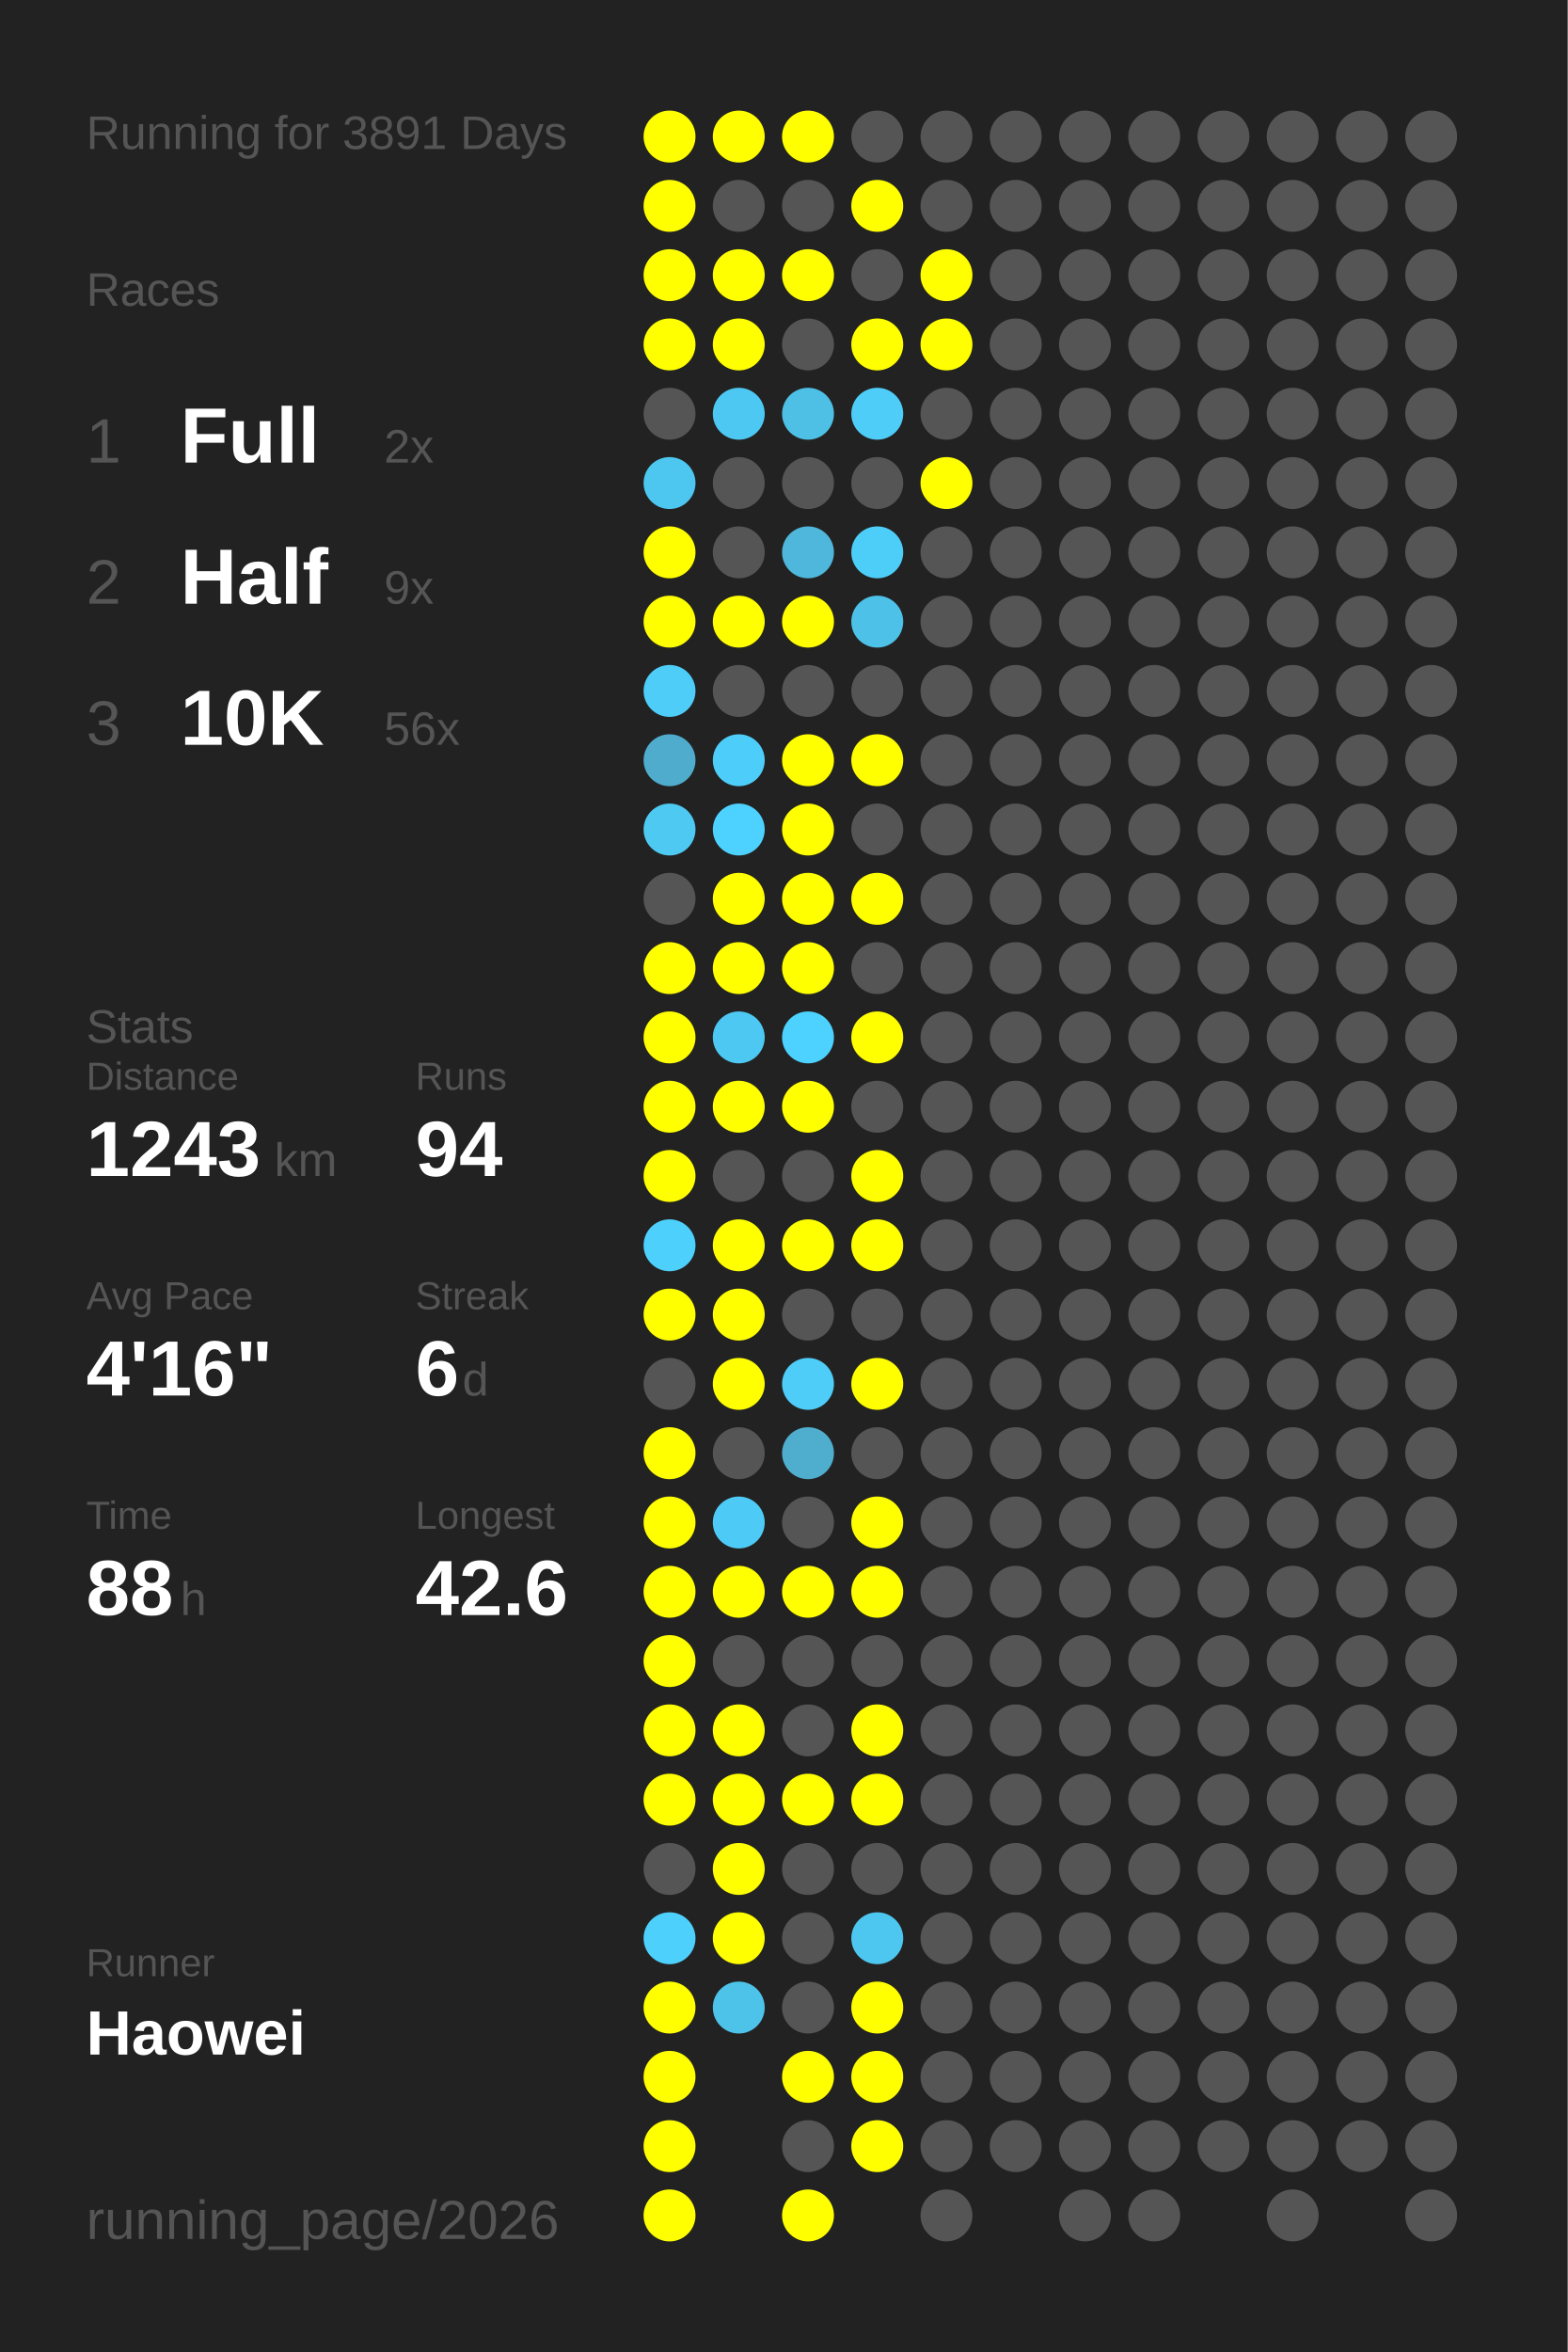
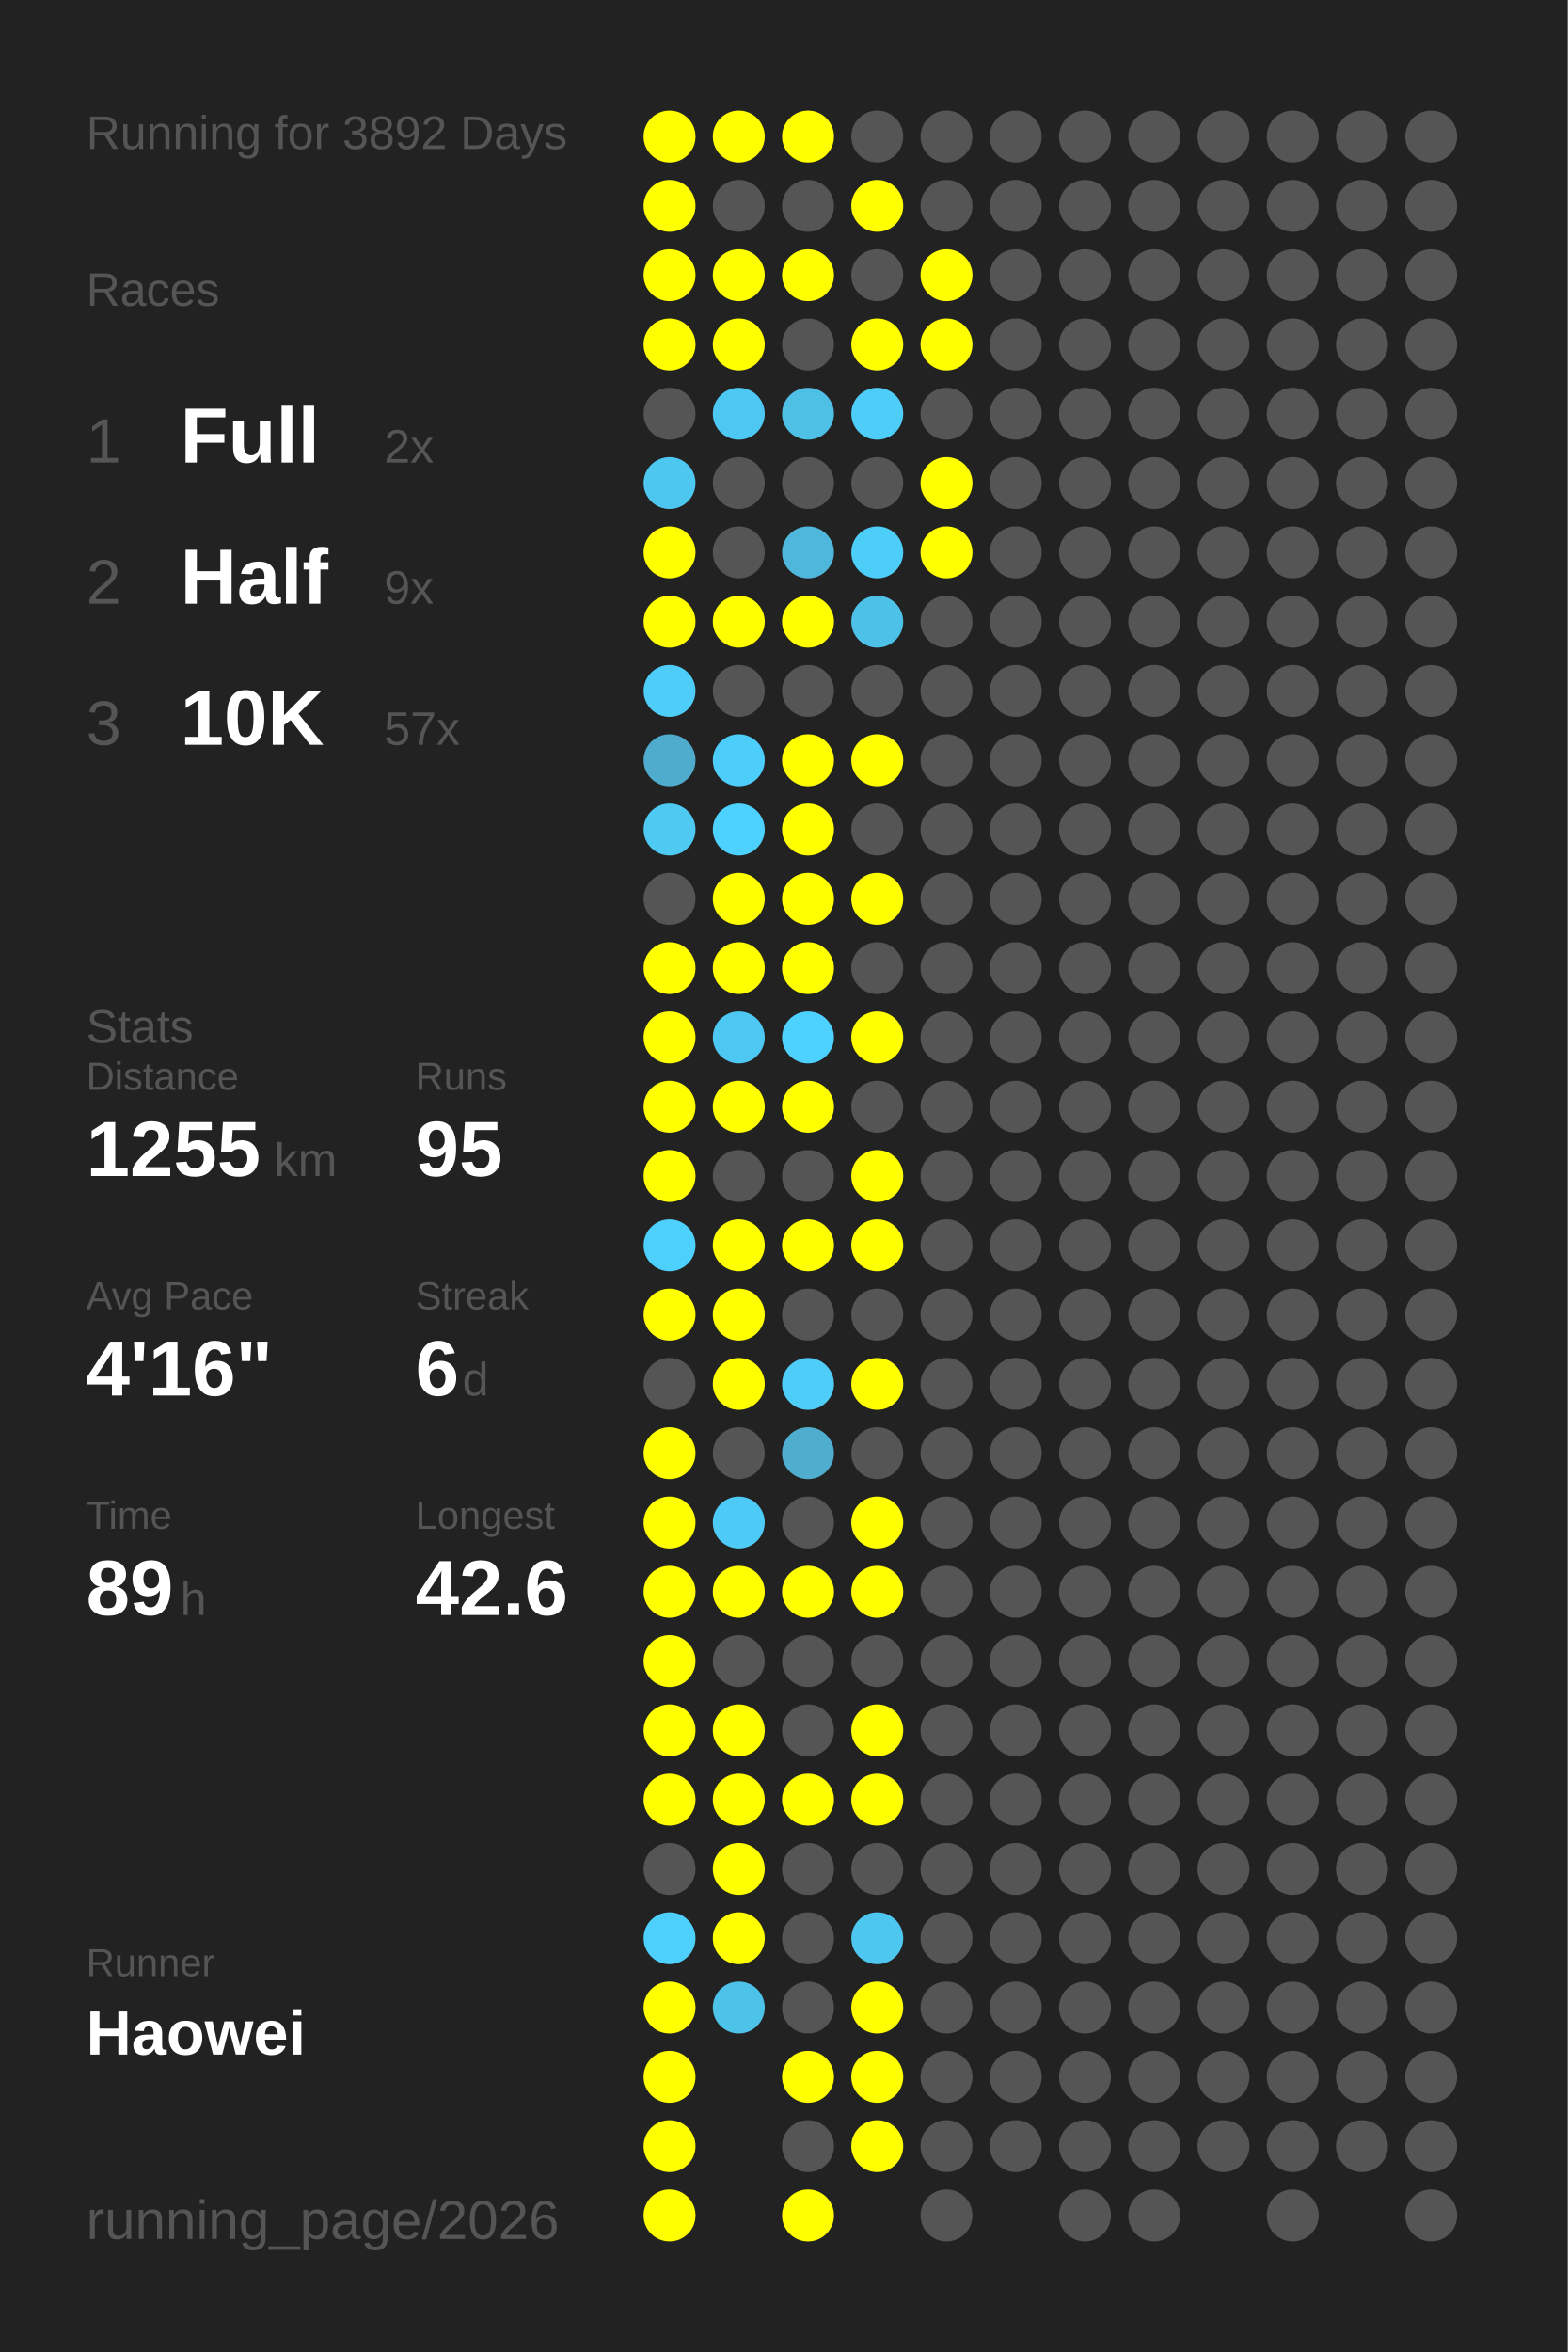
<svg xmlns="http://www.w3.org/2000/svg" baseProfile="full" height="300mm" version="1.1" viewBox="0,0,200,300" width="200mm">
  <defs />
  <rect fill="#222222" height="300" width="200" x="0" y="0" />
-   <text fill="#555555" style="font-size:6px; font-family:Arial;" x="11" y="19">Running for 3891 Days</text>
+   <text fill="#555555" style="font-size:6px; font-family:Arial;" x="11" y="19">Running for 3892 Days</text>
  <text fill="#555555" style="font-size:6px; font-family:Arial;" x="11" y="39">Races</text>
  <text fill="#555555" style="font-size:8px; font-family:Arial;" x="11" y="59">1</text>
  <text fill="#FFFFFF" style="font-size:10px; font-family:Arial; font-weight:bold;" x="23" y="59">Full</text>
  <text fill="#555555" style="font-size:6px; font-family:Arial;" x="49" y="59">2x</text>
  <text fill="#555555" style="font-size:8px; font-family:Arial;" x="11" y="77">2</text>
  <text fill="#FFFFFF" style="font-size:10px; font-family:Arial; font-weight:bold;" x="23" y="77">Half</text>
  <text fill="#555555" style="font-size:6px; font-family:Arial;" x="49" y="77">9x</text>
  <text fill="#555555" style="font-size:8px; font-family:Arial;" x="11" y="95">3</text>
  <text fill="#FFFFFF" style="font-size:10px; font-family:Arial; font-weight:bold;" x="23" y="95">10K</text>
-   <text fill="#555555" style="font-size:6px; font-family:Arial;" x="49" y="95">56x</text>
+   <text fill="#555555" style="font-size:6px; font-family:Arial;" x="49" y="95">57x</text>
  <text fill="#555555" style="font-size:6px; font-family:Arial;" x="11" y="133">Stats</text>
  <text fill="#555555" style="font-size:5px; font-family:Arial;" x="11" y="139">Distance</text>
-   <text fill="#FFFFFF" style="font-size:10px; font-family:Arial; font-weight:bold;" x="11" y="150">1243</text>
+   <text fill="#FFFFFF" style="font-size:10px; font-family:Arial; font-weight:bold;" x="11" y="150">1255</text>
  <text fill="#555555" style="font-size:6px; font-family:Arial;" x="35" y="150">km</text>
  <text fill="#555555" style="font-size:5px; font-family:Arial;" x="53" y="139">Runs</text>
-   <text fill="#FFFFFF" style="font-size:10px; font-family:Arial; font-weight:bold;" x="53" y="150">94</text>
+   <text fill="#FFFFFF" style="font-size:10px; font-family:Arial; font-weight:bold;" x="53" y="150">95</text>
  <text fill="#555555" style="font-size:5px; font-family:Arial;" x="11" y="167">Avg Pace</text>
  <text fill="#FFFFFF" style="font-size:10px; font-family:Arial; font-weight:bold;" x="11" y="178">4'16"</text>
  <text fill="#555555" style="font-size:5px; font-family:Arial;" x="53" y="167">Streak</text>
  <text fill="#FFFFFF" style="font-size:10px; font-family:Arial; font-weight:bold;" x="53" y="178">6</text>
  <text fill="#555555" style="font-size:6px; font-family:Arial;" x="59" y="178">d</text>
  <text fill="#555555" style="font-size:5px; font-family:Arial;" x="11" y="195">Time</text>
-   <text fill="#FFFFFF" style="font-size:10px; font-family:Arial; font-weight:bold;" x="11" y="206">88</text>
+   <text fill="#FFFFFF" style="font-size:10px; font-family:Arial; font-weight:bold;" x="11" y="206">89</text>
  <text fill="#555555" style="font-size:6px; font-family:Arial;" x="23" y="206">h</text>
  <text fill="#555555" style="font-size:5px; font-family:Arial;" x="53" y="195">Longest</text>
  <text fill="#FFFFFF" style="font-size:10px; font-family:Arial; font-weight:bold;" x="53" y="206">42.6</text>
  <text fill="#555555" style="font-size:5px; font-family:Arial;" x="11" y="252.065">Runner</text>
  <text fill="#FFFFFF" style="font-size:8px; font-family:Arial; font-weight:bold;" x="11" y="262.065">Haowei</text>
  <text fill="#555555" style="font-size:7px; font-family:Arial;" x="11" y="285.581">running_page/2026</text>
  <circle cx="85.417" cy="17.419" fill="#FFFF00" r="3.312" />
  <circle cx="85.417" cy="26.258" fill="#FFFF00" r="3.312" />
  <circle cx="85.417" cy="35.097" fill="#FFFF00" r="3.312" />
  <circle cx="85.417" cy="43.935" fill="#FFFF00" r="3.312" />
  <circle cx="85.417" cy="52.774" fill="#555555" r="3.312" />
  <circle cx="85.417" cy="61.613" fill="#4dc7f0" r="3.312" />
  <circle cx="85.417" cy="70.452" fill="#FFFF00" r="3.312" />
  <circle cx="85.417" cy="79.29" fill="#FFFF00" r="3.312" />
  <circle cx="85.417" cy="88.129" fill="#4dcdf8" r="3.312" />
  <circle cx="85.417" cy="96.968" fill="#4faccc" r="3.312" />
  <circle cx="85.417" cy="105.806" fill="#4dc9f2" r="3.312" />
  <circle cx="85.417" cy="114.645" fill="#555555" r="3.312" />
  <circle cx="85.417" cy="123.484" fill="#FFFF00" r="3.312" />
  <circle cx="85.417" cy="132.323" fill="#FFFF00" r="3.312" />
  <circle cx="85.417" cy="141.161" fill="#FFFF00" r="3.312" />
  <circle cx="85.417" cy="150" fill="#FFFF00" r="3.312" />
  <circle cx="85.417" cy="158.839" fill="#4dd0fc" r="3.312" />
  <circle cx="85.417" cy="167.677" fill="#FFFF00" r="3.312" />
  <circle cx="85.417" cy="176.516" fill="#555555" r="3.312" />
  <circle cx="85.417" cy="185.355" fill="#FFFF00" r="3.312" />
  <circle cx="85.417" cy="194.194" fill="#FFFF00" r="3.312" />
  <circle cx="85.417" cy="203.032" fill="#FFFF00" r="3.312" />
  <circle cx="85.417" cy="211.871" fill="#FFFF00" r="3.312" />
  <circle cx="85.417" cy="220.71" fill="#FFFF00" r="3.312" />
  <circle cx="85.417" cy="229.548" fill="#FFFF00" r="3.312" />
  <circle cx="85.417" cy="238.387" fill="#555555" r="3.312" />
  <circle cx="85.417" cy="247.226" fill="#4dd0fc" r="3.312" />
  <circle cx="85.417" cy="256.065" fill="#FFFF00" r="3.312" />
  <circle cx="85.417" cy="264.903" fill="#FFFF00" r="3.312" />
  <circle cx="85.417" cy="273.742" fill="#FFFF00" r="3.312" />
  <circle cx="85.417" cy="282.581" fill="#FFFF00" r="3.312" />
  <circle cx="94.25" cy="17.419" fill="#FFFF00" r="3.312" />
  <circle cx="94.25" cy="26.258" fill="#555555" r="3.312" />
  <circle cx="94.25" cy="35.097" fill="#FFFF00" r="3.312" />
  <circle cx="94.25" cy="43.935" fill="#FFFF00" r="3.312" />
  <circle cx="94.25" cy="52.774" fill="#4dc8f2" r="3.312" />
  <circle cx="94.25" cy="61.613" fill="#555555" r="3.312" />
  <circle cx="94.25" cy="70.452" fill="#555555" r="3.312" />
  <circle cx="94.25" cy="79.29" fill="#FFFF00" r="3.312" />
  <circle cx="94.25" cy="88.129" fill="#555555" r="3.312" />
  <circle cx="94.25" cy="96.968" fill="#4dcefa" r="3.312" />
  <circle cx="94.25" cy="105.806" fill="#4dd1fe" r="3.312" />
  <circle cx="94.25" cy="114.645" fill="#FFFF00" r="3.312" />
  <circle cx="94.25" cy="123.484" fill="#FFFF00" r="3.312" />
  <circle cx="94.25" cy="132.323" fill="#4dc8f2" r="3.312" />
  <circle cx="94.25" cy="141.161" fill="#FFFF00" r="3.312" />
  <circle cx="94.25" cy="150" fill="#555555" r="3.312" />
  <circle cx="94.25" cy="158.839" fill="#FFFF00" r="3.312" />
  <circle cx="94.25" cy="167.677" fill="#FFFF00" r="3.312" />
  <circle cx="94.25" cy="176.516" fill="#FFFF00" r="3.312" />
  <circle cx="94.25" cy="185.355" fill="#555555" r="3.312" />
  <circle cx="94.25" cy="194.194" fill="#4dcbf6" r="3.312" />
  <circle cx="94.25" cy="203.032" fill="#FFFF00" r="3.312" />
  <circle cx="94.25" cy="211.871" fill="#555555" r="3.312" />
  <circle cx="94.25" cy="220.71" fill="#FFFF00" r="3.312" />
  <circle cx="94.25" cy="229.548" fill="#FFFF00" r="3.312" />
  <circle cx="94.25" cy="238.387" fill="#FFFF00" r="3.312" />
  <circle cx="94.25" cy="247.226" fill="#FFFF00" r="3.312" />
  <circle cx="94.25" cy="256.065" fill="#4dc3ea" r="3.312" />
  <circle cx="103.083" cy="17.419" fill="#FFFF00" r="3.312" />
  <circle cx="103.083" cy="26.258" fill="#555555" r="3.312" />
  <circle cx="103.083" cy="35.097" fill="#FFFF00" r="3.312" />
  <circle cx="103.083" cy="43.935" fill="#555555" r="3.312" />
  <circle cx="103.083" cy="52.774" fill="#4ebfe5" r="3.312" />
  <circle cx="103.083" cy="61.613" fill="#555555" r="3.312" />
  <circle cx="103.083" cy="70.452" fill="#4eb7db" r="3.312" />
  <circle cx="103.083" cy="79.29" fill="#FFFF00" r="3.312" />
  <circle cx="103.083" cy="88.129" fill="#555555" r="3.312" />
  <circle cx="103.083" cy="96.968" fill="#FFFF00" r="3.312" />
  <circle cx="103.083" cy="105.806" fill="#FFFF00" r="3.312" />
  <circle cx="103.083" cy="114.645" fill="#FFFF00" r="3.312" />
  <circle cx="103.083" cy="123.484" fill="#FFFF00" r="3.312" />
  <circle cx="103.083" cy="132.323" fill="#4dd1fe" r="3.312" />
  <circle cx="103.083" cy="141.161" fill="#FFFF00" r="3.312" />
  <circle cx="103.083" cy="150" fill="#555555" r="3.312" />
  <circle cx="103.083" cy="158.839" fill="#FFFF00" r="3.312" />
  <circle cx="103.083" cy="167.677" fill="#555555" r="3.312" />
  <circle cx="103.083" cy="176.516" fill="#4dcdf8" r="3.312" />
  <circle cx="103.083" cy="185.355" fill="#4fadcd" r="3.312" />
  <circle cx="103.083" cy="194.194" fill="#555555" r="3.312" />
  <circle cx="103.083" cy="203.032" fill="#FFFF00" r="3.312" />
  <circle cx="103.083" cy="211.871" fill="#555555" r="3.312" />
  <circle cx="103.083" cy="220.71" fill="#555555" r="3.312" />
  <circle cx="103.083" cy="229.548" fill="#FFFF00" r="3.312" />
  <circle cx="103.083" cy="238.387" fill="#555555" r="3.312" />
  <circle cx="103.083" cy="247.226" fill="#555555" r="3.312" />
  <circle cx="103.083" cy="256.065" fill="#555555" r="3.312" />
  <circle cx="103.083" cy="264.903" fill="#FFFF00" r="3.312" />
  <circle cx="103.083" cy="273.742" fill="#555555" r="3.312" />
  <circle cx="103.083" cy="282.581" fill="#FFFF00" r="3.312" />
  <circle cx="111.917" cy="17.419" fill="#555555" r="3.312" />
  <circle cx="111.917" cy="26.258" fill="#FFFF00" r="3.312" />
  <circle cx="111.917" cy="35.097" fill="#555555" r="3.312" />
  <circle cx="111.917" cy="43.935" fill="#FFFF00" r="3.312" />
  <circle cx="111.917" cy="52.774" fill="#4dcdf8" r="3.312" />
  <circle cx="111.917" cy="61.613" fill="#555555" r="3.312" />
  <circle cx="111.917" cy="70.452" fill="#4dcef9" r="3.312" />
  <circle cx="111.917" cy="79.29" fill="#4ec1e8" r="3.312" />
  <circle cx="111.917" cy="88.129" fill="#555555" r="3.312" />
  <circle cx="111.917" cy="96.968" fill="#FFFF00" r="3.312" />
  <circle cx="111.917" cy="105.806" fill="#555555" r="3.312" />
  <circle cx="111.917" cy="114.645" fill="#FFFF00" r="3.312" />
  <circle cx="111.917" cy="123.484" fill="#555555" r="3.312" />
  <circle cx="111.917" cy="132.323" fill="#FFFF00" r="3.312" />
  <circle cx="111.917" cy="141.161" fill="#555555" r="3.312" />
  <circle cx="111.917" cy="150" fill="#FFFF00" r="3.312" />
  <circle cx="111.917" cy="158.839" fill="#FFFF00" r="3.312" />
  <circle cx="111.917" cy="167.677" fill="#555555" r="3.312" />
  <circle cx="111.917" cy="176.516" fill="#FFFF00" r="3.312" />
  <circle cx="111.917" cy="185.355" fill="#555555" r="3.312" />
  <circle cx="111.917" cy="194.194" fill="#FFFF00" r="3.312" />
  <circle cx="111.917" cy="203.032" fill="#FFFF00" r="3.312" />
  <circle cx="111.917" cy="211.871" fill="#555555" r="3.312" />
  <circle cx="111.917" cy="220.71" fill="#FFFF00" r="3.312" />
  <circle cx="111.917" cy="229.548" fill="#FFFF00" r="3.312" />
  <circle cx="111.917" cy="238.387" fill="#555555" r="3.312" />
  <circle cx="111.917" cy="247.226" fill="#4dc7f0" r="3.312" />
  <circle cx="111.917" cy="256.065" fill="#FFFF00" r="3.312" />
  <circle cx="111.917" cy="264.903" fill="#FFFF00" r="3.312" />
  <circle cx="111.917" cy="273.742" fill="#FFFF00" r="3.312" />
  <circle cx="120.75" cy="17.419" fill="#555555" r="3.312" />
  <circle cx="120.75" cy="26.258" fill="#555555" r="3.312" />
  <circle cx="120.75" cy="35.097" fill="#FFFF00" r="3.312" />
  <circle cx="120.75" cy="43.935" fill="#FFFF00" r="3.312" />
  <circle cx="120.75" cy="52.774" fill="#555555" r="3.312" />
  <circle cx="120.75" cy="61.613" fill="#FFFF00" r="3.312" />
-   <circle cx="120.75" cy="70.452" fill="#555555" r="3.312" />
+   <circle cx="120.75" cy="70.452" fill="#FFFF00" r="3.312" />
  <circle cx="120.75" cy="79.29" fill="#555555" r="3.312" />
  <circle cx="120.75" cy="88.129" fill="#555555" r="3.312" />
  <circle cx="120.75" cy="96.968" fill="#555555" r="3.312" />
  <circle cx="120.75" cy="105.806" fill="#555555" r="3.312" />
  <circle cx="120.75" cy="114.645" fill="#555555" r="3.312" />
  <circle cx="120.75" cy="123.484" fill="#555555" r="3.312" />
  <circle cx="120.75" cy="132.323" fill="#555555" r="3.312" />
  <circle cx="120.75" cy="141.161" fill="#555555" r="3.312" />
  <circle cx="120.75" cy="150" fill="#555555" r="3.312" />
  <circle cx="120.75" cy="158.839" fill="#555555" r="3.312" />
  <circle cx="120.75" cy="167.677" fill="#555555" r="3.312" />
  <circle cx="120.75" cy="176.516" fill="#555555" r="3.312" />
  <circle cx="120.75" cy="185.355" fill="#555555" r="3.312" />
  <circle cx="120.75" cy="194.194" fill="#555555" r="3.312" />
  <circle cx="120.75" cy="203.032" fill="#555555" r="3.312" />
  <circle cx="120.75" cy="211.871" fill="#555555" r="3.312" />
  <circle cx="120.75" cy="220.71" fill="#555555" r="3.312" />
  <circle cx="120.75" cy="229.548" fill="#555555" r="3.312" />
  <circle cx="120.75" cy="238.387" fill="#555555" r="3.312" />
  <circle cx="120.75" cy="247.226" fill="#555555" r="3.312" />
  <circle cx="120.75" cy="256.065" fill="#555555" r="3.312" />
  <circle cx="120.75" cy="264.903" fill="#555555" r="3.312" />
  <circle cx="120.75" cy="273.742" fill="#555555" r="3.312" />
  <circle cx="120.75" cy="282.581" fill="#555555" r="3.312" />
  <circle cx="129.583" cy="17.419" fill="#555555" r="3.312" />
  <circle cx="129.583" cy="26.258" fill="#555555" r="3.312" />
  <circle cx="129.583" cy="35.097" fill="#555555" r="3.312" />
  <circle cx="129.583" cy="43.935" fill="#555555" r="3.312" />
  <circle cx="129.583" cy="52.774" fill="#555555" r="3.312" />
  <circle cx="129.583" cy="61.613" fill="#555555" r="3.312" />
  <circle cx="129.583" cy="70.452" fill="#555555" r="3.312" />
  <circle cx="129.583" cy="79.29" fill="#555555" r="3.312" />
  <circle cx="129.583" cy="88.129" fill="#555555" r="3.312" />
  <circle cx="129.583" cy="96.968" fill="#555555" r="3.312" />
  <circle cx="129.583" cy="105.806" fill="#555555" r="3.312" />
  <circle cx="129.583" cy="114.645" fill="#555555" r="3.312" />
  <circle cx="129.583" cy="123.484" fill="#555555" r="3.312" />
  <circle cx="129.583" cy="132.323" fill="#555555" r="3.312" />
  <circle cx="129.583" cy="141.161" fill="#555555" r="3.312" />
  <circle cx="129.583" cy="150" fill="#555555" r="3.312" />
  <circle cx="129.583" cy="158.839" fill="#555555" r="3.312" />
  <circle cx="129.583" cy="167.677" fill="#555555" r="3.312" />
  <circle cx="129.583" cy="176.516" fill="#555555" r="3.312" />
  <circle cx="129.583" cy="185.355" fill="#555555" r="3.312" />
  <circle cx="129.583" cy="194.194" fill="#555555" r="3.312" />
  <circle cx="129.583" cy="203.032" fill="#555555" r="3.312" />
  <circle cx="129.583" cy="211.871" fill="#555555" r="3.312" />
  <circle cx="129.583" cy="220.71" fill="#555555" r="3.312" />
  <circle cx="129.583" cy="229.548" fill="#555555" r="3.312" />
  <circle cx="129.583" cy="238.387" fill="#555555" r="3.312" />
  <circle cx="129.583" cy="247.226" fill="#555555" r="3.312" />
  <circle cx="129.583" cy="256.065" fill="#555555" r="3.312" />
  <circle cx="129.583" cy="264.903" fill="#555555" r="3.312" />
  <circle cx="129.583" cy="273.742" fill="#555555" r="3.312" />
  <circle cx="138.417" cy="17.419" fill="#555555" r="3.312" />
  <circle cx="138.417" cy="26.258" fill="#555555" r="3.312" />
  <circle cx="138.417" cy="35.097" fill="#555555" r="3.312" />
  <circle cx="138.417" cy="43.935" fill="#555555" r="3.312" />
  <circle cx="138.417" cy="52.774" fill="#555555" r="3.312" />
  <circle cx="138.417" cy="61.613" fill="#555555" r="3.312" />
  <circle cx="138.417" cy="70.452" fill="#555555" r="3.312" />
  <circle cx="138.417" cy="79.29" fill="#555555" r="3.312" />
  <circle cx="138.417" cy="88.129" fill="#555555" r="3.312" />
  <circle cx="138.417" cy="96.968" fill="#555555" r="3.312" />
  <circle cx="138.417" cy="105.806" fill="#555555" r="3.312" />
  <circle cx="138.417" cy="114.645" fill="#555555" r="3.312" />
  <circle cx="138.417" cy="123.484" fill="#555555" r="3.312" />
  <circle cx="138.417" cy="132.323" fill="#555555" r="3.312" />
  <circle cx="138.417" cy="141.161" fill="#555555" r="3.312" />
  <circle cx="138.417" cy="150" fill="#555555" r="3.312" />
  <circle cx="138.417" cy="158.839" fill="#555555" r="3.312" />
  <circle cx="138.417" cy="167.677" fill="#555555" r="3.312" />
  <circle cx="138.417" cy="176.516" fill="#555555" r="3.312" />
  <circle cx="138.417" cy="185.355" fill="#555555" r="3.312" />
  <circle cx="138.417" cy="194.194" fill="#555555" r="3.312" />
  <circle cx="138.417" cy="203.032" fill="#555555" r="3.312" />
  <circle cx="138.417" cy="211.871" fill="#555555" r="3.312" />
  <circle cx="138.417" cy="220.71" fill="#555555" r="3.312" />
  <circle cx="138.417" cy="229.548" fill="#555555" r="3.312" />
  <circle cx="138.417" cy="238.387" fill="#555555" r="3.312" />
  <circle cx="138.417" cy="247.226" fill="#555555" r="3.312" />
  <circle cx="138.417" cy="256.065" fill="#555555" r="3.312" />
  <circle cx="138.417" cy="264.903" fill="#555555" r="3.312" />
  <circle cx="138.417" cy="273.742" fill="#555555" r="3.312" />
  <circle cx="138.417" cy="282.581" fill="#555555" r="3.312" />
  <circle cx="147.25" cy="17.419" fill="#555555" r="3.312" />
  <circle cx="147.25" cy="26.258" fill="#555555" r="3.312" />
  <circle cx="147.25" cy="35.097" fill="#555555" r="3.312" />
  <circle cx="147.25" cy="43.935" fill="#555555" r="3.312" />
  <circle cx="147.25" cy="52.774" fill="#555555" r="3.312" />
  <circle cx="147.25" cy="61.613" fill="#555555" r="3.312" />
  <circle cx="147.25" cy="70.452" fill="#555555" r="3.312" />
  <circle cx="147.25" cy="79.29" fill="#555555" r="3.312" />
  <circle cx="147.25" cy="88.129" fill="#555555" r="3.312" />
  <circle cx="147.25" cy="96.968" fill="#555555" r="3.312" />
  <circle cx="147.25" cy="105.806" fill="#555555" r="3.312" />
  <circle cx="147.25" cy="114.645" fill="#555555" r="3.312" />
  <circle cx="147.25" cy="123.484" fill="#555555" r="3.312" />
  <circle cx="147.25" cy="132.323" fill="#555555" r="3.312" />
  <circle cx="147.25" cy="141.161" fill="#555555" r="3.312" />
  <circle cx="147.25" cy="150" fill="#555555" r="3.312" />
  <circle cx="147.25" cy="158.839" fill="#555555" r="3.312" />
  <circle cx="147.25" cy="167.677" fill="#555555" r="3.312" />
  <circle cx="147.25" cy="176.516" fill="#555555" r="3.312" />
  <circle cx="147.25" cy="185.355" fill="#555555" r="3.312" />
  <circle cx="147.25" cy="194.194" fill="#555555" r="3.312" />
  <circle cx="147.25" cy="203.032" fill="#555555" r="3.312" />
  <circle cx="147.25" cy="211.871" fill="#555555" r="3.312" />
  <circle cx="147.25" cy="220.71" fill="#555555" r="3.312" />
  <circle cx="147.25" cy="229.548" fill="#555555" r="3.312" />
  <circle cx="147.25" cy="238.387" fill="#555555" r="3.312" />
  <circle cx="147.25" cy="247.226" fill="#555555" r="3.312" />
  <circle cx="147.25" cy="256.065" fill="#555555" r="3.312" />
  <circle cx="147.25" cy="264.903" fill="#555555" r="3.312" />
  <circle cx="147.25" cy="273.742" fill="#555555" r="3.312" />
  <circle cx="147.25" cy="282.581" fill="#555555" r="3.312" />
  <circle cx="156.083" cy="17.419" fill="#555555" r="3.312" />
  <circle cx="156.083" cy="26.258" fill="#555555" r="3.312" />
  <circle cx="156.083" cy="35.097" fill="#555555" r="3.312" />
  <circle cx="156.083" cy="43.935" fill="#555555" r="3.312" />
  <circle cx="156.083" cy="52.774" fill="#555555" r="3.312" />
  <circle cx="156.083" cy="61.613" fill="#555555" r="3.312" />
  <circle cx="156.083" cy="70.452" fill="#555555" r="3.312" />
  <circle cx="156.083" cy="79.29" fill="#555555" r="3.312" />
  <circle cx="156.083" cy="88.129" fill="#555555" r="3.312" />
  <circle cx="156.083" cy="96.968" fill="#555555" r="3.312" />
  <circle cx="156.083" cy="105.806" fill="#555555" r="3.312" />
  <circle cx="156.083" cy="114.645" fill="#555555" r="3.312" />
  <circle cx="156.083" cy="123.484" fill="#555555" r="3.312" />
  <circle cx="156.083" cy="132.323" fill="#555555" r="3.312" />
  <circle cx="156.083" cy="141.161" fill="#555555" r="3.312" />
  <circle cx="156.083" cy="150" fill="#555555" r="3.312" />
  <circle cx="156.083" cy="158.839" fill="#555555" r="3.312" />
  <circle cx="156.083" cy="167.677" fill="#555555" r="3.312" />
  <circle cx="156.083" cy="176.516" fill="#555555" r="3.312" />
  <circle cx="156.083" cy="185.355" fill="#555555" r="3.312" />
  <circle cx="156.083" cy="194.194" fill="#555555" r="3.312" />
  <circle cx="156.083" cy="203.032" fill="#555555" r="3.312" />
  <circle cx="156.083" cy="211.871" fill="#555555" r="3.312" />
  <circle cx="156.083" cy="220.71" fill="#555555" r="3.312" />
  <circle cx="156.083" cy="229.548" fill="#555555" r="3.312" />
  <circle cx="156.083" cy="238.387" fill="#555555" r="3.312" />
  <circle cx="156.083" cy="247.226" fill="#555555" r="3.312" />
  <circle cx="156.083" cy="256.065" fill="#555555" r="3.312" />
  <circle cx="156.083" cy="264.903" fill="#555555" r="3.312" />
  <circle cx="156.083" cy="273.742" fill="#555555" r="3.312" />
  <circle cx="164.917" cy="17.419" fill="#555555" r="3.312" />
  <circle cx="164.917" cy="26.258" fill="#555555" r="3.312" />
  <circle cx="164.917" cy="35.097" fill="#555555" r="3.312" />
  <circle cx="164.917" cy="43.935" fill="#555555" r="3.312" />
  <circle cx="164.917" cy="52.774" fill="#555555" r="3.312" />
  <circle cx="164.917" cy="61.613" fill="#555555" r="3.312" />
  <circle cx="164.917" cy="70.452" fill="#555555" r="3.312" />
  <circle cx="164.917" cy="79.29" fill="#555555" r="3.312" />
  <circle cx="164.917" cy="88.129" fill="#555555" r="3.312" />
  <circle cx="164.917" cy="96.968" fill="#555555" r="3.312" />
  <circle cx="164.917" cy="105.806" fill="#555555" r="3.312" />
  <circle cx="164.917" cy="114.645" fill="#555555" r="3.312" />
  <circle cx="164.917" cy="123.484" fill="#555555" r="3.312" />
  <circle cx="164.917" cy="132.323" fill="#555555" r="3.312" />
  <circle cx="164.917" cy="141.161" fill="#555555" r="3.312" />
  <circle cx="164.917" cy="150" fill="#555555" r="3.312" />
  <circle cx="164.917" cy="158.839" fill="#555555" r="3.312" />
  <circle cx="164.917" cy="167.677" fill="#555555" r="3.312" />
  <circle cx="164.917" cy="176.516" fill="#555555" r="3.312" />
  <circle cx="164.917" cy="185.355" fill="#555555" r="3.312" />
  <circle cx="164.917" cy="194.194" fill="#555555" r="3.312" />
  <circle cx="164.917" cy="203.032" fill="#555555" r="3.312" />
  <circle cx="164.917" cy="211.871" fill="#555555" r="3.312" />
  <circle cx="164.917" cy="220.71" fill="#555555" r="3.312" />
  <circle cx="164.917" cy="229.548" fill="#555555" r="3.312" />
  <circle cx="164.917" cy="238.387" fill="#555555" r="3.312" />
  <circle cx="164.917" cy="247.226" fill="#555555" r="3.312" />
  <circle cx="164.917" cy="256.065" fill="#555555" r="3.312" />
  <circle cx="164.917" cy="264.903" fill="#555555" r="3.312" />
  <circle cx="164.917" cy="273.742" fill="#555555" r="3.312" />
  <circle cx="164.917" cy="282.581" fill="#555555" r="3.312" />
  <circle cx="173.75" cy="17.419" fill="#555555" r="3.312" />
  <circle cx="173.75" cy="26.258" fill="#555555" r="3.312" />
  <circle cx="173.75" cy="35.097" fill="#555555" r="3.312" />
  <circle cx="173.75" cy="43.935" fill="#555555" r="3.312" />
  <circle cx="173.75" cy="52.774" fill="#555555" r="3.312" />
  <circle cx="173.75" cy="61.613" fill="#555555" r="3.312" />
  <circle cx="173.75" cy="70.452" fill="#555555" r="3.312" />
  <circle cx="173.75" cy="79.29" fill="#555555" r="3.312" />
  <circle cx="173.75" cy="88.129" fill="#555555" r="3.312" />
  <circle cx="173.75" cy="96.968" fill="#555555" r="3.312" />
  <circle cx="173.75" cy="105.806" fill="#555555" r="3.312" />
  <circle cx="173.75" cy="114.645" fill="#555555" r="3.312" />
  <circle cx="173.75" cy="123.484" fill="#555555" r="3.312" />
  <circle cx="173.75" cy="132.323" fill="#555555" r="3.312" />
  <circle cx="173.75" cy="141.161" fill="#555555" r="3.312" />
  <circle cx="173.75" cy="150" fill="#555555" r="3.312" />
  <circle cx="173.75" cy="158.839" fill="#555555" r="3.312" />
  <circle cx="173.75" cy="167.677" fill="#555555" r="3.312" />
  <circle cx="173.75" cy="176.516" fill="#555555" r="3.312" />
  <circle cx="173.75" cy="185.355" fill="#555555" r="3.312" />
  <circle cx="173.75" cy="194.194" fill="#555555" r="3.312" />
  <circle cx="173.75" cy="203.032" fill="#555555" r="3.312" />
  <circle cx="173.75" cy="211.871" fill="#555555" r="3.312" />
  <circle cx="173.75" cy="220.71" fill="#555555" r="3.312" />
  <circle cx="173.75" cy="229.548" fill="#555555" r="3.312" />
  <circle cx="173.75" cy="238.387" fill="#555555" r="3.312" />
  <circle cx="173.75" cy="247.226" fill="#555555" r="3.312" />
  <circle cx="173.75" cy="256.065" fill="#555555" r="3.312" />
  <circle cx="173.75" cy="264.903" fill="#555555" r="3.312" />
  <circle cx="173.75" cy="273.742" fill="#555555" r="3.312" />
  <circle cx="182.583" cy="17.419" fill="#555555" r="3.312" />
  <circle cx="182.583" cy="26.258" fill="#555555" r="3.312" />
  <circle cx="182.583" cy="35.097" fill="#555555" r="3.312" />
  <circle cx="182.583" cy="43.935" fill="#555555" r="3.312" />
  <circle cx="182.583" cy="52.774" fill="#555555" r="3.312" />
  <circle cx="182.583" cy="61.613" fill="#555555" r="3.312" />
  <circle cx="182.583" cy="70.452" fill="#555555" r="3.312" />
  <circle cx="182.583" cy="79.29" fill="#555555" r="3.312" />
  <circle cx="182.583" cy="88.129" fill="#555555" r="3.312" />
  <circle cx="182.583" cy="96.968" fill="#555555" r="3.312" />
  <circle cx="182.583" cy="105.806" fill="#555555" r="3.312" />
  <circle cx="182.583" cy="114.645" fill="#555555" r="3.312" />
  <circle cx="182.583" cy="123.484" fill="#555555" r="3.312" />
  <circle cx="182.583" cy="132.323" fill="#555555" r="3.312" />
  <circle cx="182.583" cy="141.161" fill="#555555" r="3.312" />
  <circle cx="182.583" cy="150" fill="#555555" r="3.312" />
  <circle cx="182.583" cy="158.839" fill="#555555" r="3.312" />
  <circle cx="182.583" cy="167.677" fill="#555555" r="3.312" />
  <circle cx="182.583" cy="176.516" fill="#555555" r="3.312" />
  <circle cx="182.583" cy="185.355" fill="#555555" r="3.312" />
  <circle cx="182.583" cy="194.194" fill="#555555" r="3.312" />
  <circle cx="182.583" cy="203.032" fill="#555555" r="3.312" />
  <circle cx="182.583" cy="211.871" fill="#555555" r="3.312" />
  <circle cx="182.583" cy="220.71" fill="#555555" r="3.312" />
  <circle cx="182.583" cy="229.548" fill="#555555" r="3.312" />
  <circle cx="182.583" cy="238.387" fill="#555555" r="3.312" />
  <circle cx="182.583" cy="247.226" fill="#555555" r="3.312" />
  <circle cx="182.583" cy="256.065" fill="#555555" r="3.312" />
  <circle cx="182.583" cy="264.903" fill="#555555" r="3.312" />
  <circle cx="182.583" cy="273.742" fill="#555555" r="3.312" />
  <circle cx="182.583" cy="282.581" fill="#555555" r="3.312" />
</svg>
